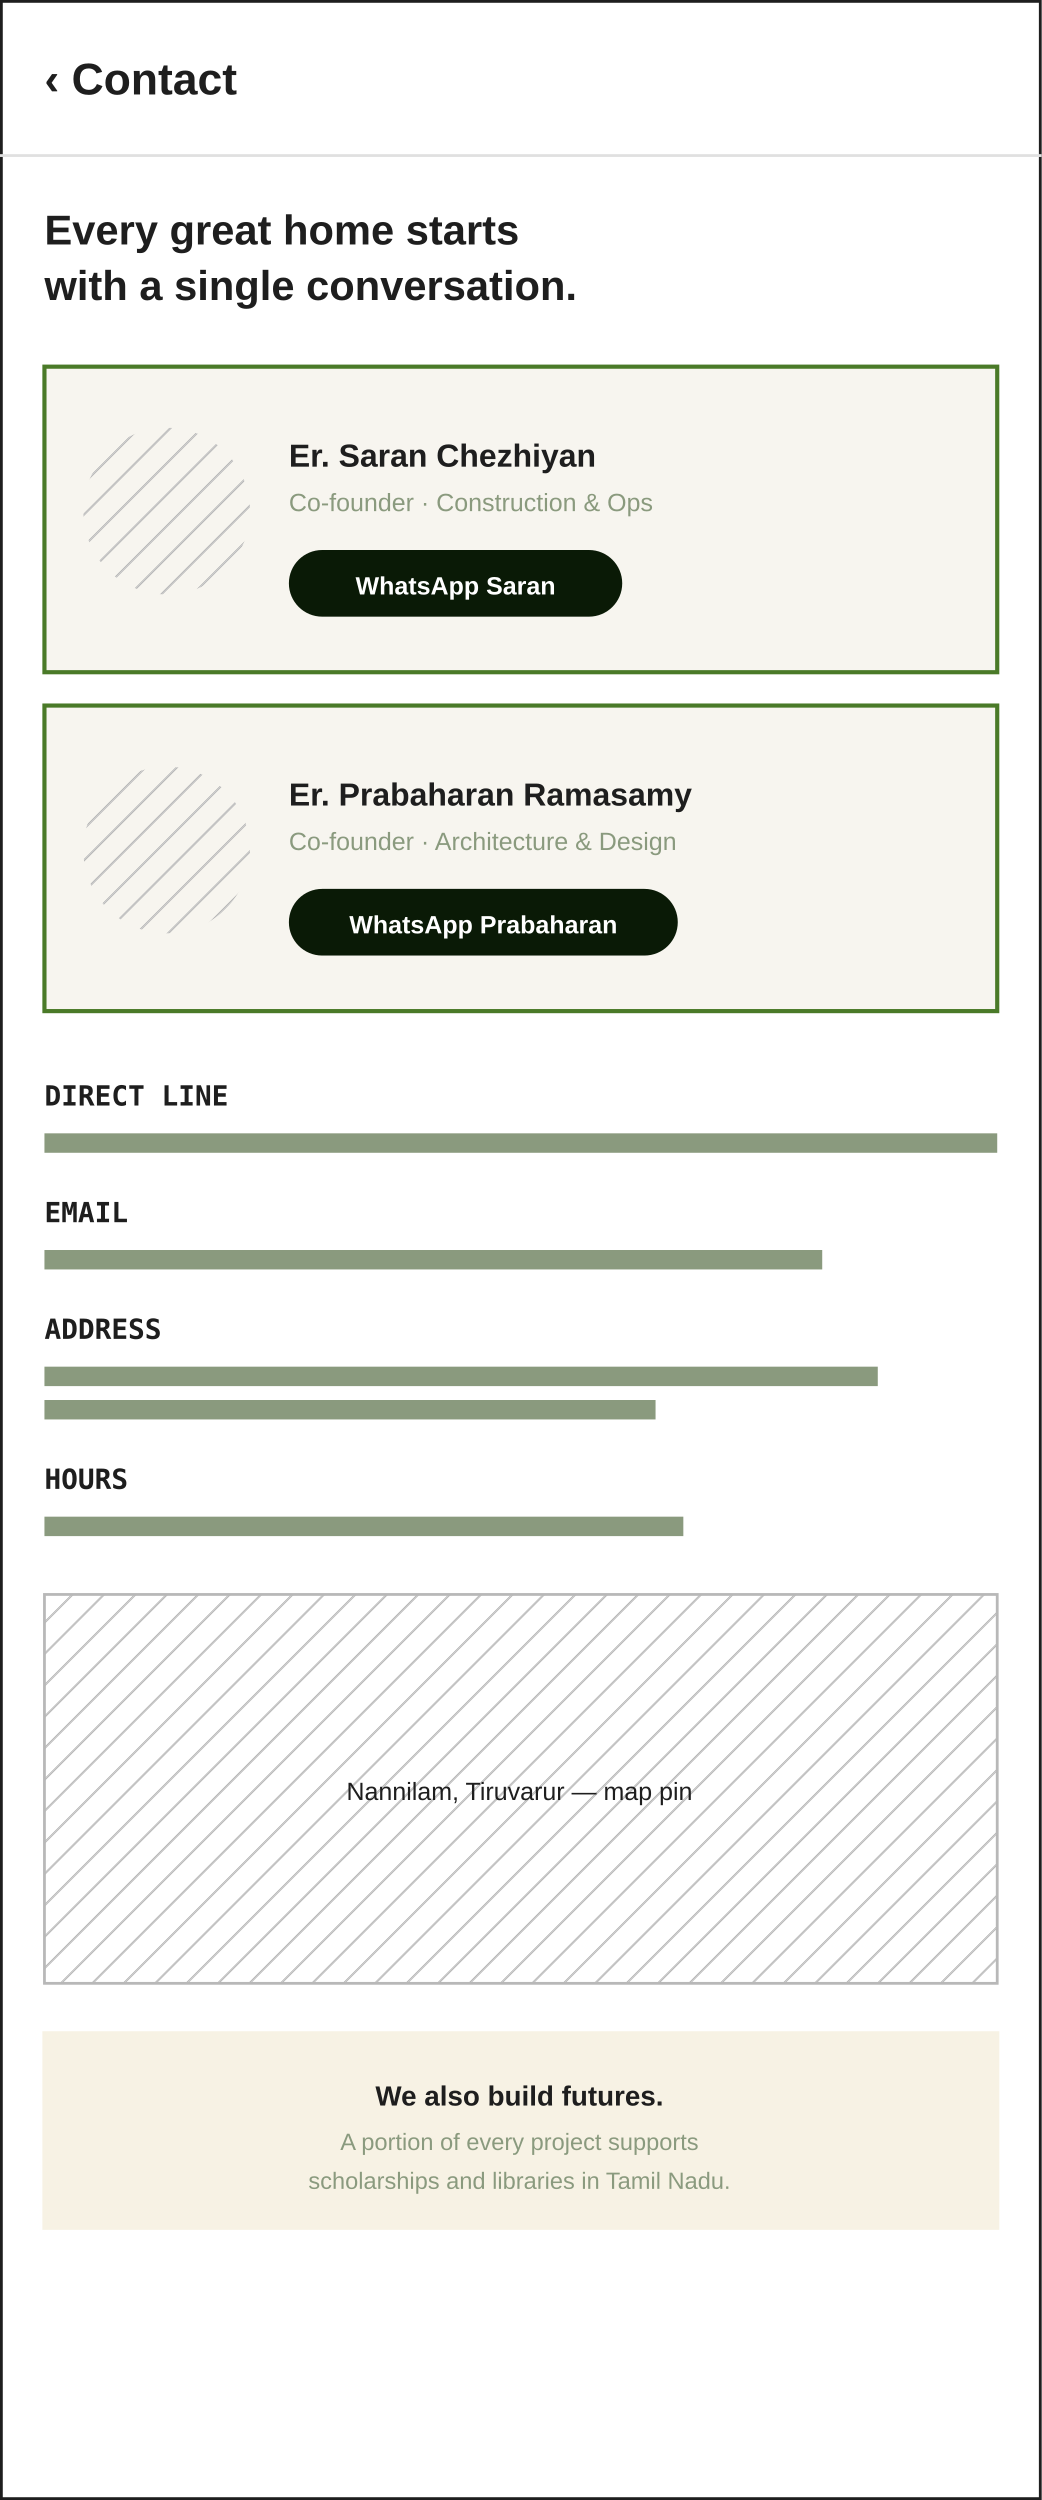
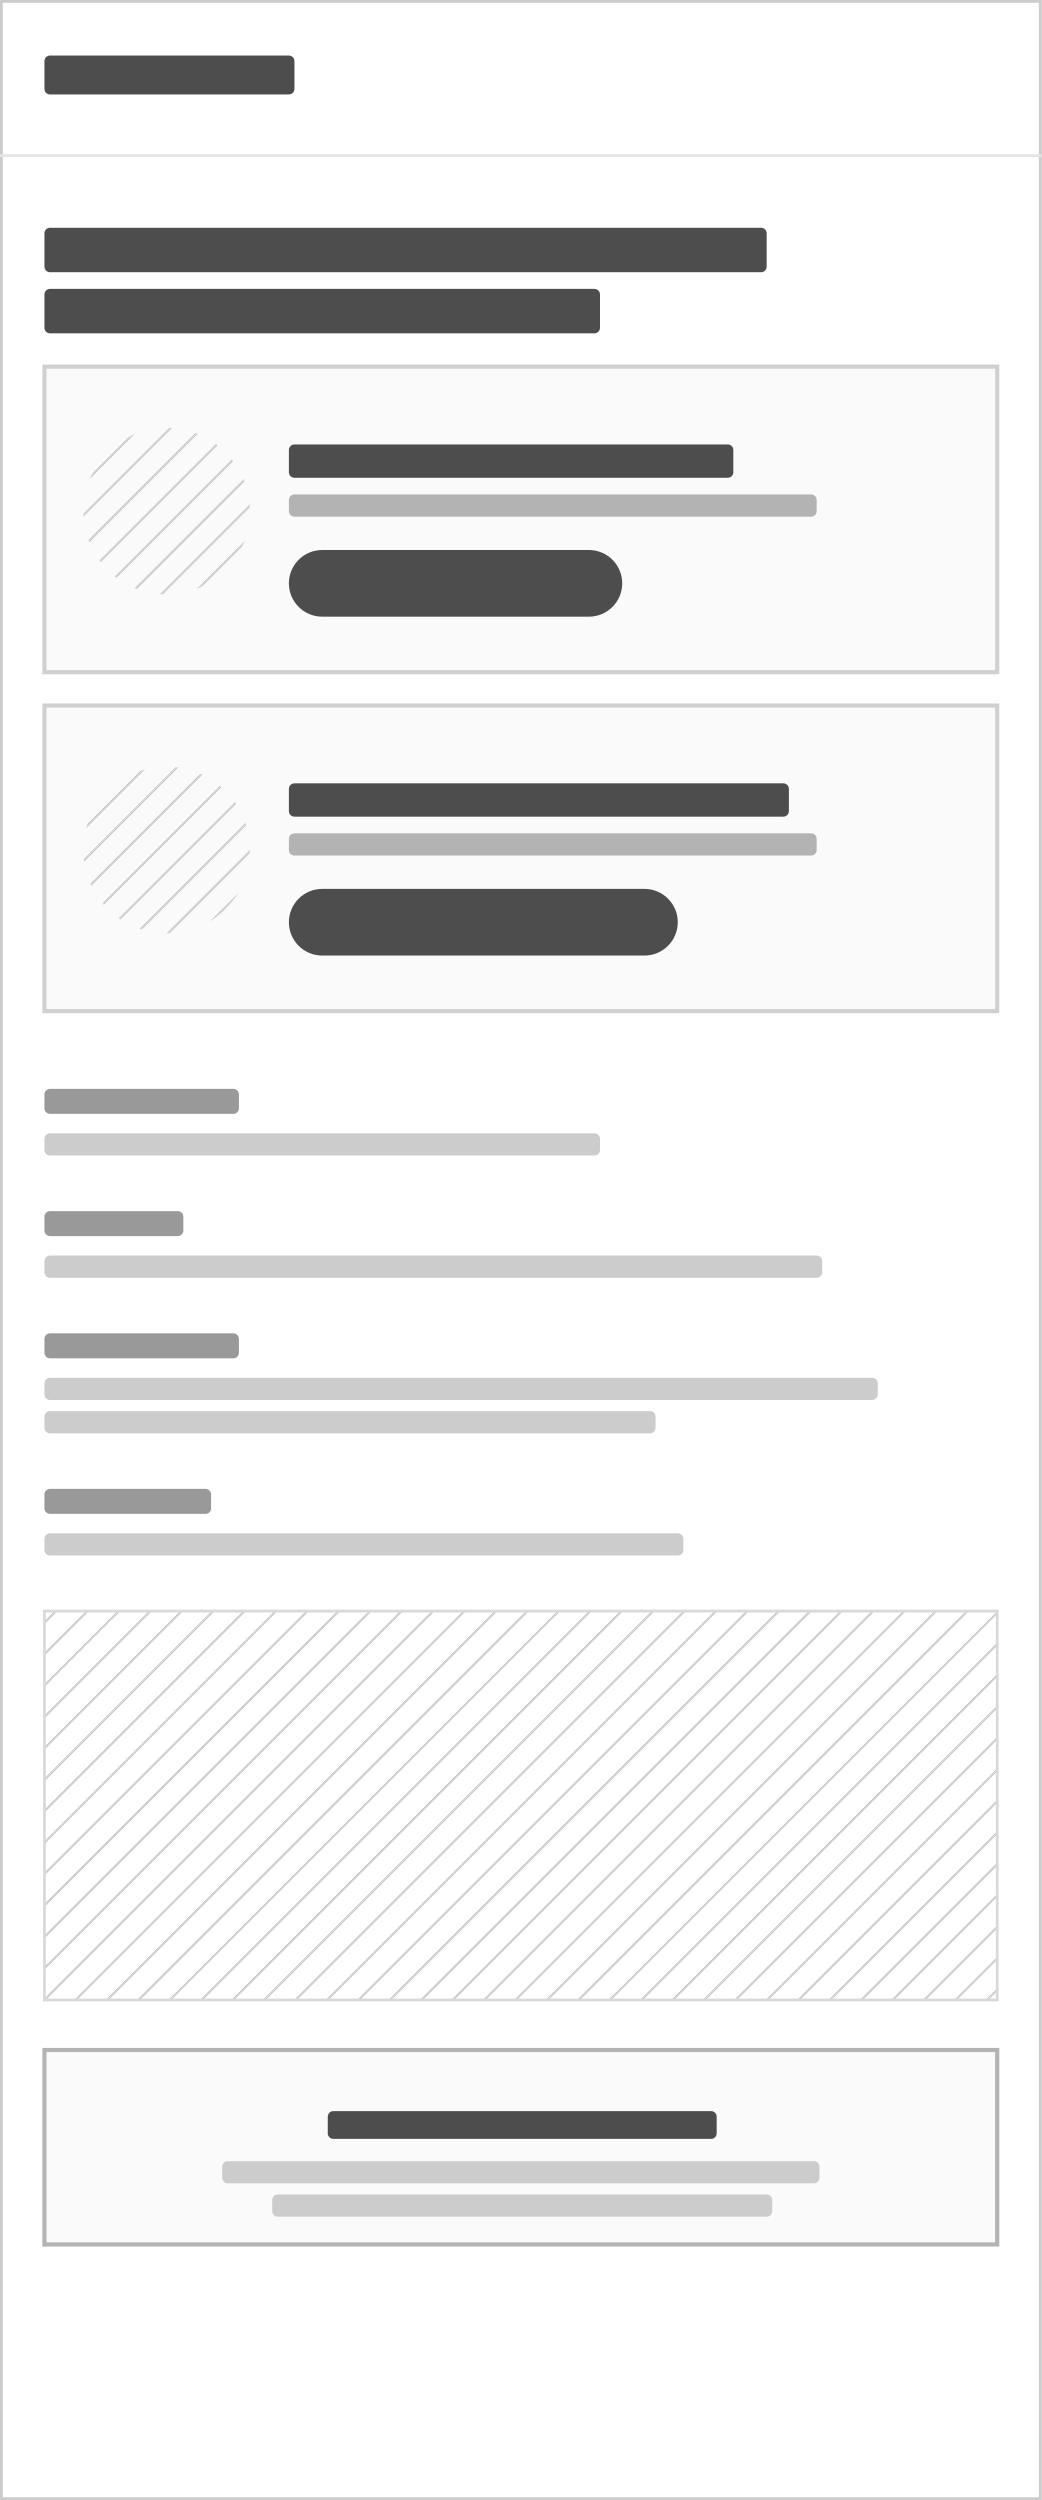
- <svg xmlns="http://www.w3.org/2000/svg" viewBox="0 0 375 900" font-family="'DM Sans', Arial, sans-serif">
+ <svg xmlns="http://www.w3.org/2000/svg" viewBox="0 0 375 900">
  <defs>
    <pattern id="hatchCon" width="8" height="8" patternTransform="rotate(45)" patternUnits="userSpaceOnUse">
-       <line x1="0" y1="0" x2="0" y2="8" stroke="#B8B8B8" stroke-width="1.5" />
+       <line x1="0" y1="0" x2="0" y2="8" stroke="#C4C4C4" stroke-width="1.5" />
    </pattern>
  </defs>
-   <rect x="0.5" y="0.5" width="374" height="899" fill="#ffffff" stroke="#1E1E1E" />
-   <text x="16" y="34" font-size="16" font-weight="700" fill="#1E1E1E">‹ Contact</text>
-   <line x1="0" y1="56" x2="375" y2="56" stroke="#E0E0E0" />
-   <text x="16" y="88" font-size="15" font-weight="700" fill="#1E1E1E">Every great home starts</text>
-   <text x="16" y="108" font-size="15" font-weight="700" fill="#1E1E1E">with a single conversation.</text>
-   <rect x="16" y="132" width="343" height="110" fill="#F7F5EF" stroke="#4A7A28" stroke-width="1.5" />
+   <rect x="0.5" y="0.5" width="374" height="899" fill="#ffffff" stroke="#CCCCCC" />
+   <rect x="16" y="20" width="90" height="14" rx="2" fill="#4D4D4D" />
+   <line x1="0" y1="56" x2="375" y2="56" stroke="#E5E5E5" />
+   <rect x="16" y="82" width="260" height="16" rx="2" fill="#4D4D4D" />
+   <rect x="16" y="104" width="200" height="16" rx="2" fill="#4D4D4D" />
+   <rect x="16" y="132" width="343" height="110" fill="#FAFAFA" stroke="#D0D0D0" stroke-width="1.5" />
  <circle cx="60" cy="184" r="30" fill="url(#hatchCon)" />
-   <text x="104" y="168" font-size="11.5" font-weight="700" fill="#1E1E1E">Er. Saran Chezhiyan</text>
-   <text x="104" y="184" font-size="9" fill="#8A9A7E">Co-founder · Construction &amp; Ops</text>
-   <rect x="104" y="198" width="120" height="24" rx="12" fill="#0A1A06" />
-   <text x="164" y="214" text-anchor="middle" font-size="9" fill="#ffffff" font-weight="700">WhatsApp Saran</text>
-   <rect x="16" y="254" width="343" height="110" fill="#F7F5EF" stroke="#4A7A28" stroke-width="1.5" />
+   <rect x="104" y="160" width="160" height="12" rx="2" fill="#4D4D4D" />
+   <rect x="104" y="178" width="190" height="8" rx="2" fill="#B3B3B3" />
+   <rect x="104" y="198" width="120" height="24" rx="12" fill="#4D4D4D" />
+   <rect x="16" y="254" width="343" height="110" fill="#FAFAFA" stroke="#D0D0D0" stroke-width="1.5" />
  <circle cx="60" cy="306" r="30" fill="url(#hatchCon)" />
-   <text x="104" y="290" font-size="11.5" font-weight="700" fill="#1E1E1E">Er. Prabaharan Ramasamy</text>
-   <text x="104" y="306" font-size="9" fill="#8A9A7E">Co-founder · Architecture &amp; Design</text>
-   <rect x="104" y="320" width="140" height="24" rx="12" fill="#0A1A06" />
-   <text x="174" y="336" text-anchor="middle" font-size="9" fill="#ffffff" font-weight="700">WhatsApp Prabaharan</text>
-   <text x="16" y="398" font-size="10" font-weight="700" fill="#1E1E1E" font-family="'IBM Plex Mono', monospace">DIRECT LINE</text>
-   <rect x="16" y="408" width="343" height="7" fill="#8A9A7E" />
-   <text x="16" y="440" font-size="10" font-weight="700" fill="#1E1E1E" font-family="'IBM Plex Mono', monospace">EMAIL</text>
-   <rect x="16" y="450" width="280" height="7" fill="#8A9A7E" />
-   <text x="16" y="482" font-size="10" font-weight="700" fill="#1E1E1E" font-family="'IBM Plex Mono', monospace">ADDRESS</text>
-   <rect x="16" y="492" width="300" height="7" fill="#8A9A7E" />
-   <rect x="16" y="504" width="220" height="7" fill="#8A9A7E" />
-   <text x="16" y="536" font-size="10" font-weight="700" fill="#1E1E1E" font-family="'IBM Plex Mono', monospace">HOURS</text>
-   <rect x="16" y="546" width="230" height="7" fill="#8A9A7E" />
-   <rect x="16" y="574" width="343" height="140" fill="url(#hatchCon)" stroke="#B8B8B8" />
-   <text x="187" y="648" text-anchor="middle" font-size="9" fill="#1E1E1E">Nannilam, Tiruvarur — map pin</text>
-   <rect x="16" y="732" width="343" height="70" fill="#C8A84B" opacity="0.15" stroke="#C8A84B" stroke-width="1.5" />
-   <text x="187" y="758" text-anchor="middle" font-size="10" font-weight="700" fill="#1E1E1E">We also build futures.</text>
-   <text x="187" y="774" text-anchor="middle" font-size="8.5" fill="#8A9A7E">A portion of every project supports</text>
-   <text x="187" y="788" text-anchor="middle" font-size="8.5" fill="#8A9A7E">scholarships and libraries in Tamil Nadu.</text>
+   <rect x="104" y="282" width="180" height="12" rx="2" fill="#4D4D4D" />
+   <rect x="104" y="300" width="190" height="8" rx="2" fill="#B3B3B3" />
+   <rect x="104" y="320" width="140" height="24" rx="12" fill="#4D4D4D" />
+   <rect x="16" y="392" width="70" height="9" rx="2" fill="#999999" />
+   <rect x="16" y="408" width="200" height="8" rx="2" fill="#CCCCCC" />
+   <rect x="16" y="436" width="50" height="9" rx="2" fill="#999999" />
+   <rect x="16" y="452" width="280" height="8" rx="2" fill="#CCCCCC" />
+   <rect x="16" y="480" width="70" height="9" rx="2" fill="#999999" />
+   <rect x="16" y="496" width="300" height="8" rx="2" fill="#CCCCCC" />
+   <rect x="16" y="508" width="220" height="8" rx="2" fill="#CCCCCC" />
+   <rect x="16" y="536" width="60" height="9" rx="2" fill="#999999" />
+   <rect x="16" y="552" width="230" height="8" rx="2" fill="#CCCCCC" />
+   <rect x="16" y="580" width="343" height="140" fill="url(#hatchCon)" stroke="#D9D9D9" />
+   <rect x="16" y="738" width="343" height="70" fill="#FAFAFA" stroke="#B3B3B3" stroke-width="1.5" />
+   <rect x="118" y="760" width="140" height="10" rx="2" fill="#4D4D4D" />
+   <rect x="80" y="778" width="215" height="8" rx="2" fill="#CCCCCC" />
+   <rect x="98" y="790" width="180" height="8" rx="2" fill="#CCCCCC" />
</svg>
